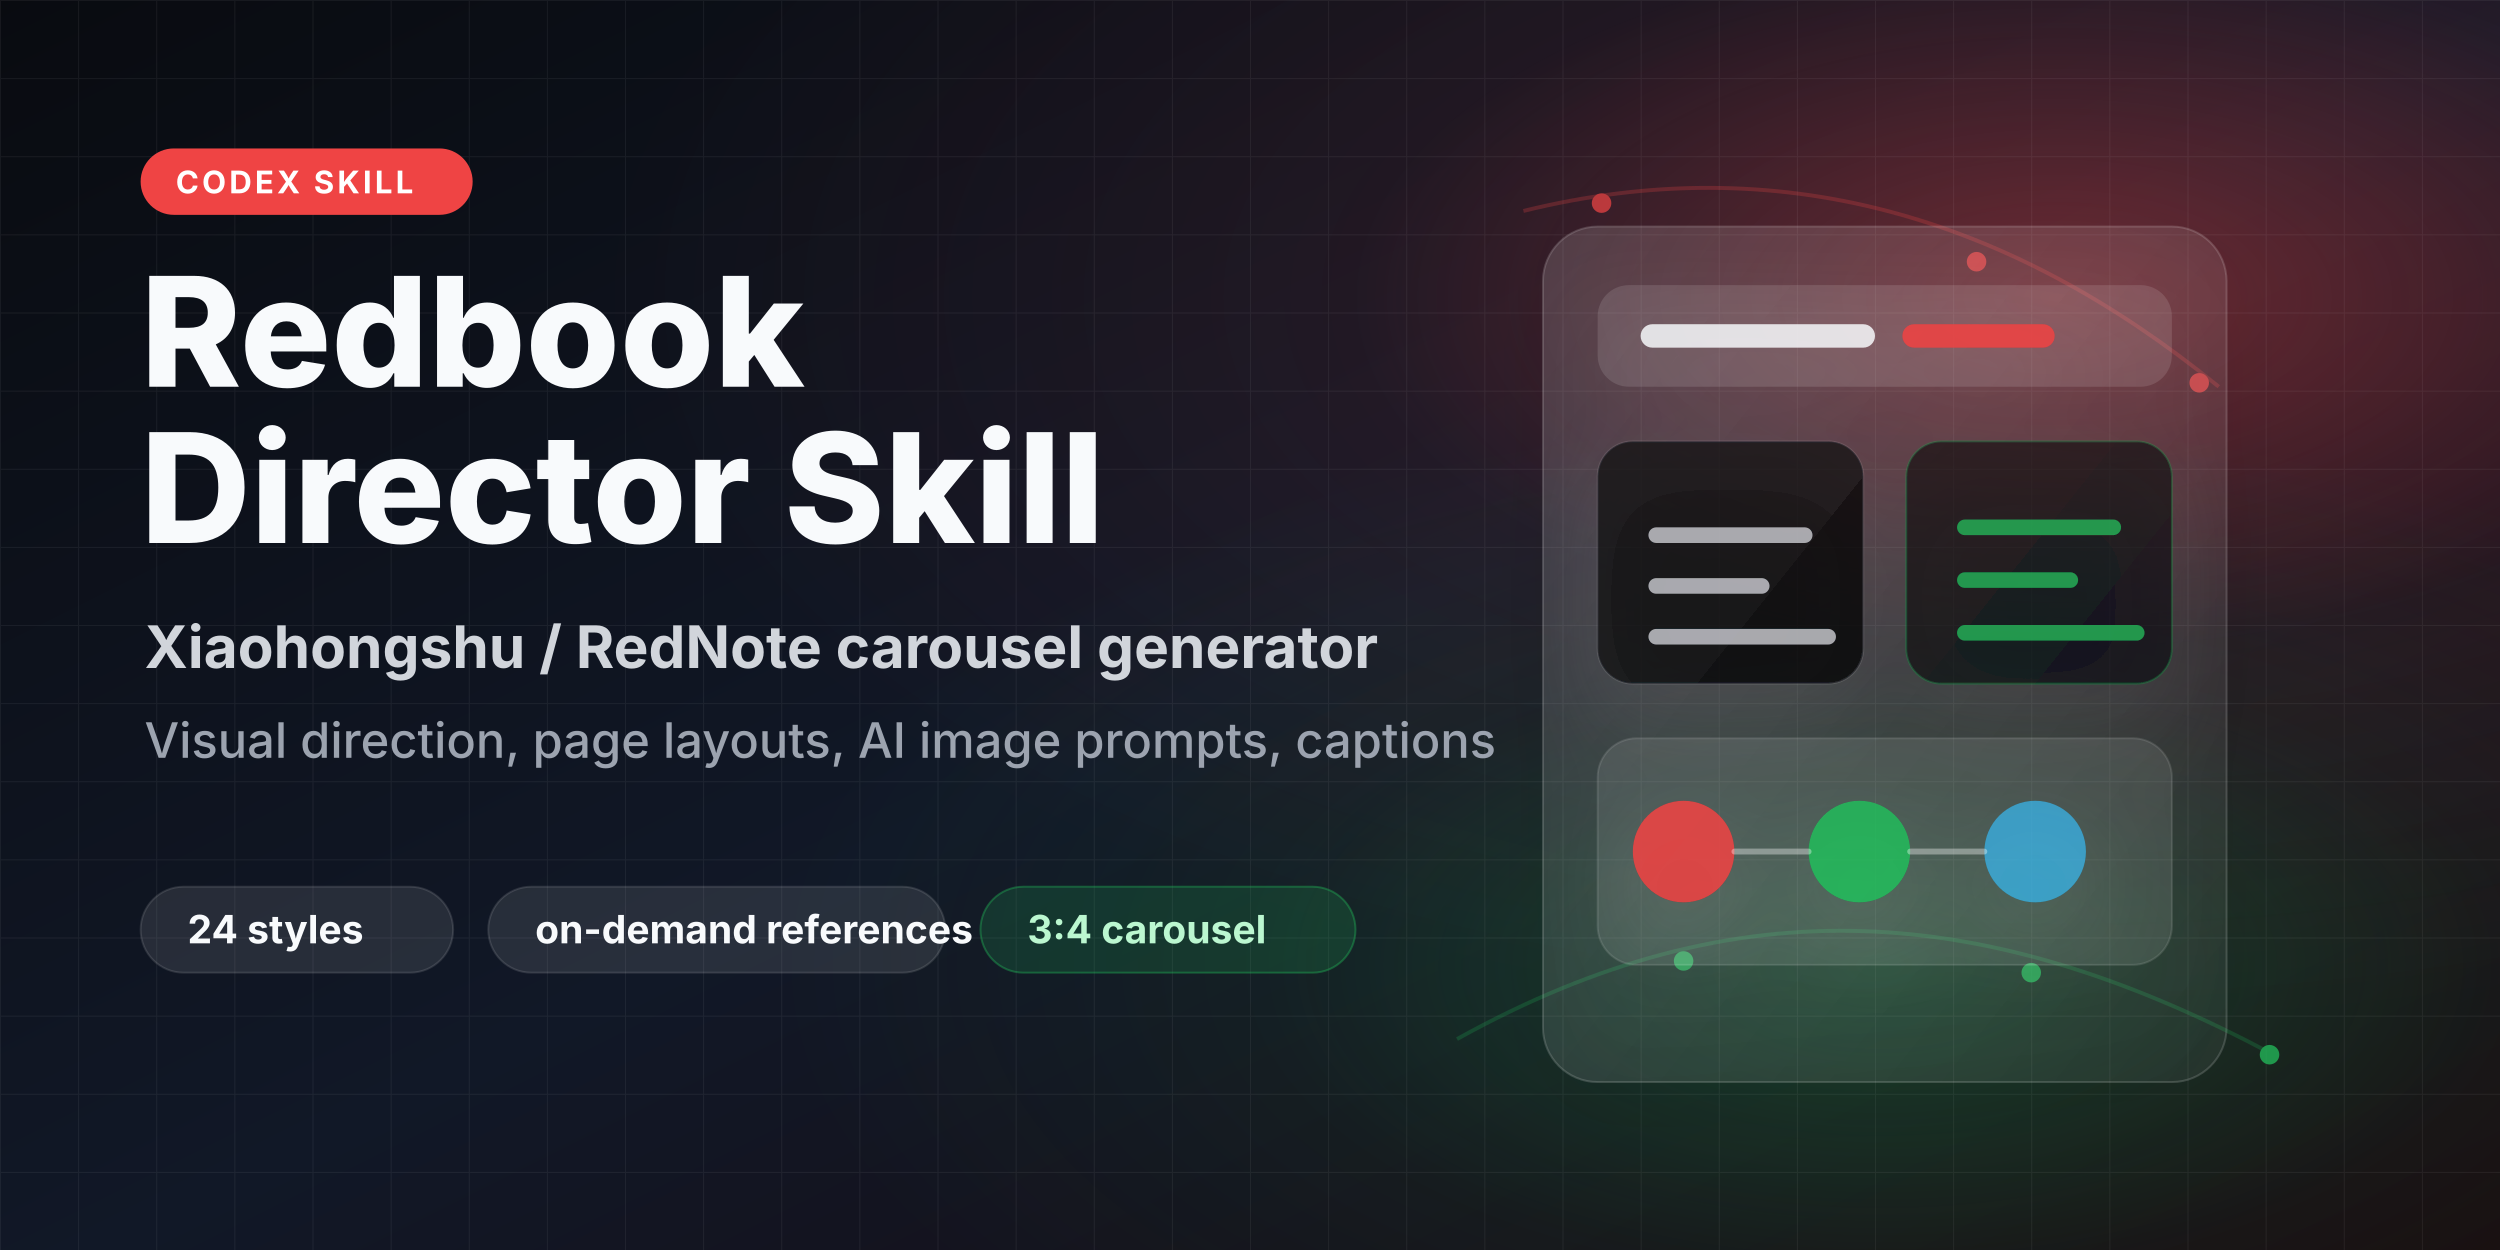
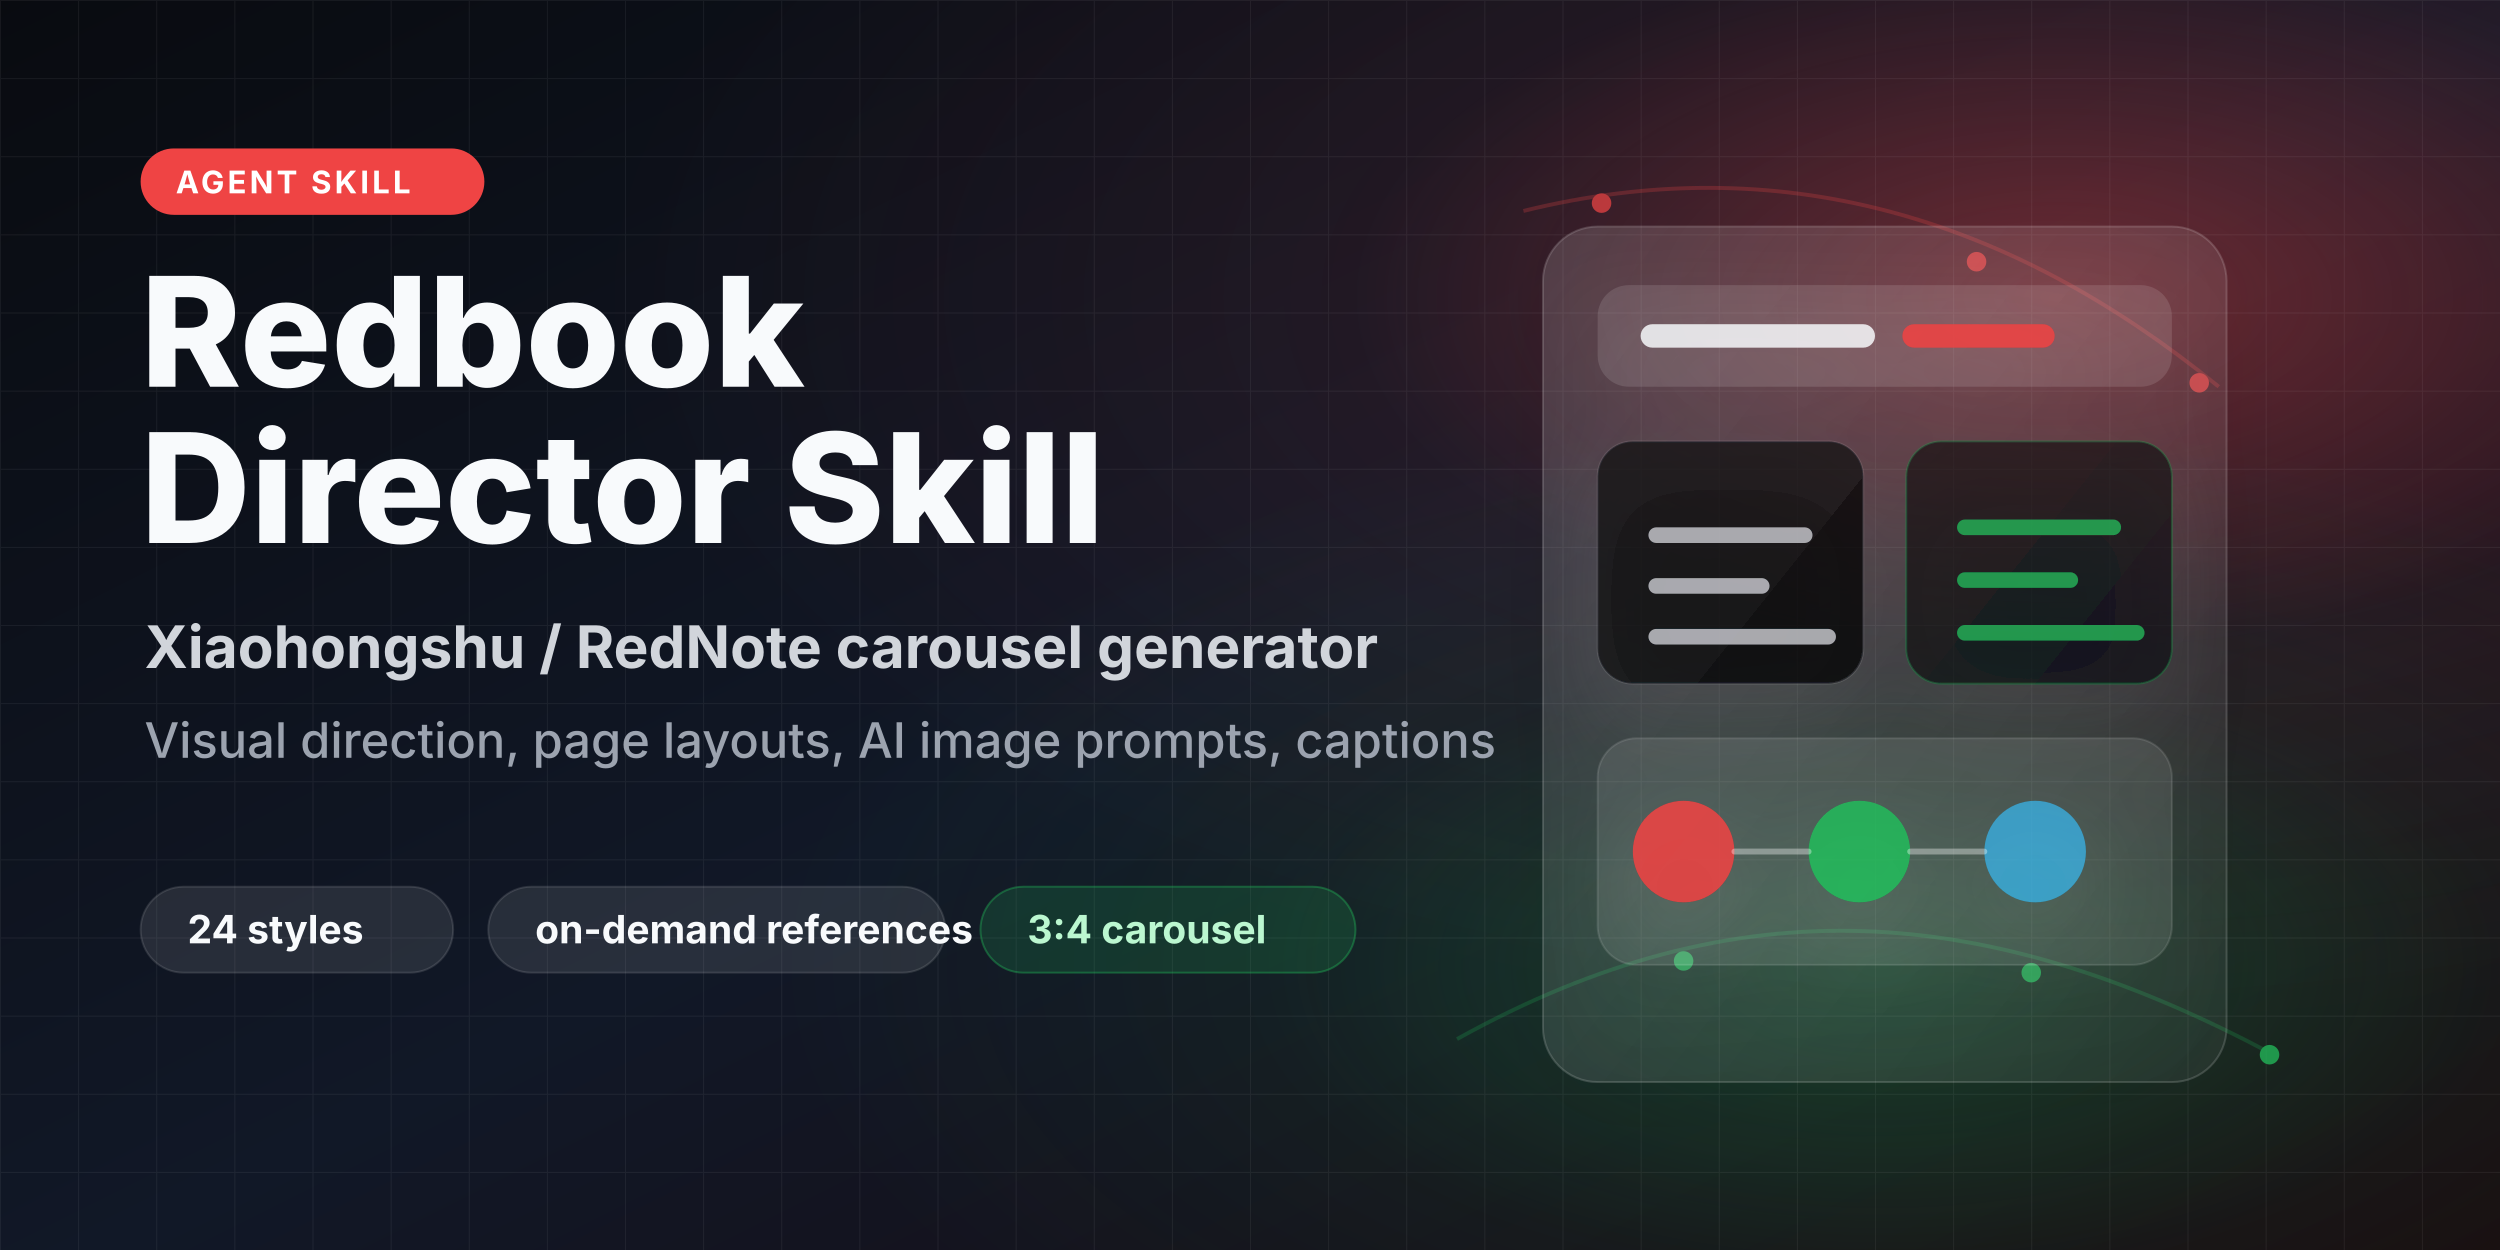
<svg xmlns="http://www.w3.org/2000/svg" width="1280" height="640" viewBox="0 0 1280 640" role="img" aria-labelledby="title desc">
  <defs>
    <linearGradient id="bg" x1="0" y1="0" x2="1" y2="1">
      <stop offset="0" stop-color="#090b10" />
      <stop offset="0.52" stop-color="#111827" />
      <stop offset="1" stop-color="#190a0f" />
    </linearGradient>
    <radialGradient id="redGlow" cx="82%" cy="24%" r="58%">
      <stop offset="0" stop-color="#ef4444" stop-opacity="0.42" />
      <stop offset="0.48" stop-color="#ef4444" stop-opacity="0.08" />
      <stop offset="1" stop-color="#ef4444" stop-opacity="0" />
    </radialGradient>
    <radialGradient id="greenGlow" cx="75%" cy="77%" r="44%">
      <stop offset="0" stop-color="#22c55e" stop-opacity="0.28" />
      <stop offset="0.56" stop-color="#22c55e" stop-opacity="0.06" />
      <stop offset="1" stop-color="#22c55e" stop-opacity="0" />
    </radialGradient>
    <pattern id="grid" width="40" height="40" patternUnits="userSpaceOnUse">
      <path d="M 40 0 L 0 0 0 40" fill="none" stroke="#ffffff" stroke-opacity="0.055" stroke-width="1" />
    </pattern>
    <filter id="softShadow" x="-20%" y="-20%" width="140%" height="140%">
      <feDropShadow dx="0" dy="18" stdDeviation="22" flood-color="#000000" flood-opacity="0.38" />
    </filter>
    <linearGradient id="panel" x1="0" y1="0" x2="1" y2="1">
      <stop offset="0" stop-color="#ffffff" stop-opacity="0.14" />
      <stop offset="1" stop-color="#ffffff" stop-opacity="0.045" />
    </linearGradient>
  </defs>
  <rect width="1280" height="640" fill="url(#bg)" />
  <rect width="1280" height="640" fill="url(#redGlow)" />
  <rect width="1280" height="640" fill="url(#greenGlow)" />
  <rect width="1280" height="640" fill="url(#grid)" />
  <g opacity="0.72">
    <path d="M 780 108 C 910 76 1028 110 1136 198" fill="none" stroke="#ef4444" stroke-width="2" stroke-opacity="0.34" />
    <path d="M 746 532 C 890 452 1018 462 1164 540" fill="none" stroke="#22c55e" stroke-width="2" stroke-opacity="0.28" />
    <circle cx="820" cy="104" r="5" fill="#ef4444" />
    <circle cx="1012" cy="134" r="5" fill="#ef4444" />
    <circle cx="1126" cy="196" r="5" fill="#ef4444" />
    <circle cx="862" cy="492" r="5" fill="#22c55e" />
    <circle cx="1040" cy="498" r="5" fill="#22c55e" />
    <circle cx="1162" cy="540" r="5" fill="#22c55e" />
  </g>
  <g transform="translate(72 76)">
-     <rect x="0" y="0" width="170" height="34" rx="17" fill="#ef4444" />
-     <text x="18" y="23" fill="#ffffff" font-family="Inter, SF Pro Display, Arial, sans-serif" font-size="16" font-weight="700" letter-spacing="1.6">CODEX SKILL</text>
+     <rect x="0" y="0" width="176" height="34" rx="17" fill="#ef4444" />
+     <text x="18" y="23" fill="#ffffff" font-family="Inter, SF Pro Display, Arial, sans-serif" font-size="16" font-weight="700" letter-spacing="1.6">AGENT SKILL</text>
    <text x="0" y="122" fill="#f8fafc" font-family="Inter, SF Pro Display, Arial, sans-serif" font-size="78" font-weight="800">Redbook</text>
    <text x="0" y="202" fill="#f8fafc" font-family="Inter, SF Pro Display, Arial, sans-serif" font-size="78" font-weight="800">Director Skill</text>
    <text x="2" y="266" fill="#d1d5db" font-family="Inter, SF Pro Display, Arial, sans-serif" font-size="30" font-weight="650">Xiaohongshu / RedNote carousel generator</text>
    <text x="2" y="312" fill="#9ca3af" font-family="Inter, SF Pro Display, Arial, sans-serif" font-size="25" font-weight="500">Visual direction, page layouts, AI image prompts, captions</text>
    <g transform="translate(0 378)" font-family="Inter, SF Pro Display, Arial, sans-serif" font-size="20" font-weight="700">
      <rect x="0" y="0" width="160" height="44" rx="22" fill="#ffffff" fill-opacity="0.10" stroke="#ffffff" stroke-opacity="0.12" />
      <text x="24" y="29" fill="#f8fafc">24 styles</text>
      <rect x="178" y="0" width="234" height="44" rx="22" fill="#ffffff" fill-opacity="0.10" stroke="#ffffff" stroke-opacity="0.12" />
      <text x="202" y="29" fill="#f8fafc">on-demand references</text>
      <rect x="430" y="0" width="192" height="44" rx="22" fill="#22c55e" fill-opacity="0.16" stroke="#22c55e" stroke-opacity="0.36" />
      <text x="454" y="29" fill="#bbf7d0">3:4 carousel</text>
    </g>
  </g>
  <g transform="translate(790 116)" filter="url(#softShadow)">
    <rect x="0" y="0" width="350" height="438" rx="28" fill="url(#panel)" stroke="#ffffff" stroke-opacity="0.16" />
    <rect x="28" y="30" width="294" height="52" rx="16" fill="#ffffff" fill-opacity="0.12" />
    <rect x="50" y="50" width="120" height="12" rx="6" fill="#f8fafc" fill-opacity="0.84" />
    <rect x="184" y="50" width="78" height="12" rx="6" fill="#ef4444" fill-opacity="0.86" />
    <rect x="28" y="110" width="136" height="124" rx="18" fill="#090b10" fill-opacity="0.72" stroke="#ffffff" stroke-opacity="0.10" />
    <rect x="186" y="110" width="136" height="124" rx="18" fill="#090b10" fill-opacity="0.54" stroke="#22c55e" stroke-opacity="0.25" />
    <path d="M58 158 L134 158 M58 184 L112 184 M58 210 L146 210" stroke="#f8fafc" stroke-opacity="0.64" stroke-width="8" stroke-linecap="round" />
    <path d="M216 154 L292 154 M216 181 L270 181 M216 208 L304 208" stroke="#22c55e" stroke-opacity="0.72" stroke-width="8" stroke-linecap="round" />
    <rect x="28" y="262" width="294" height="116" rx="20" fill="#ffffff" fill-opacity="0.10" stroke="#ffffff" stroke-opacity="0.11" />
    <circle cx="72" cy="320" r="26" fill="#ef4444" fill-opacity="0.86" />
    <circle cx="162" cy="320" r="26" fill="#22c55e" fill-opacity="0.78" />
    <circle cx="252" cy="320" r="26" fill="#38bdf8" fill-opacity="0.68" />
    <path d="M98 320 L136 320 M188 320 L226 320" stroke="#ffffff" stroke-opacity="0.36" stroke-width="3" stroke-linecap="round" />
  </g>
</svg>
